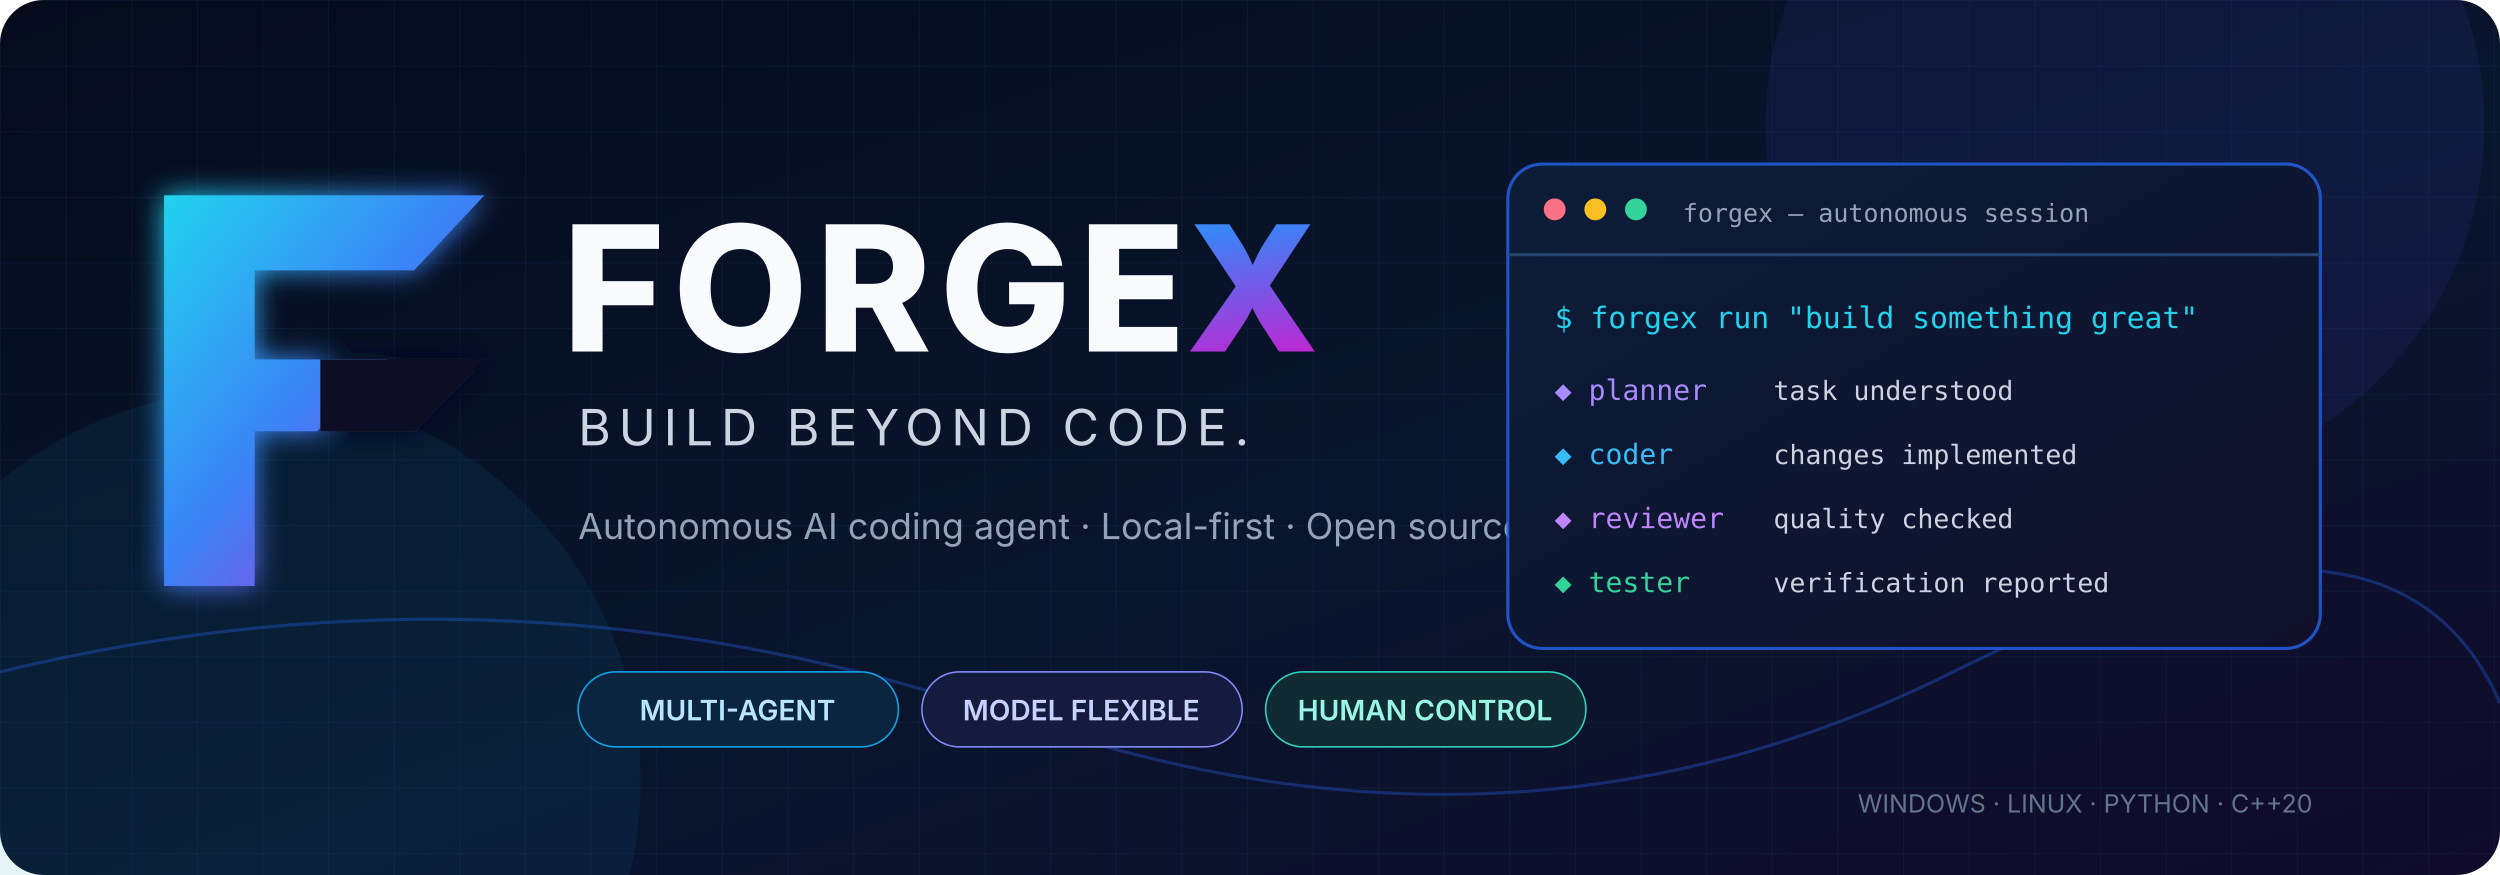
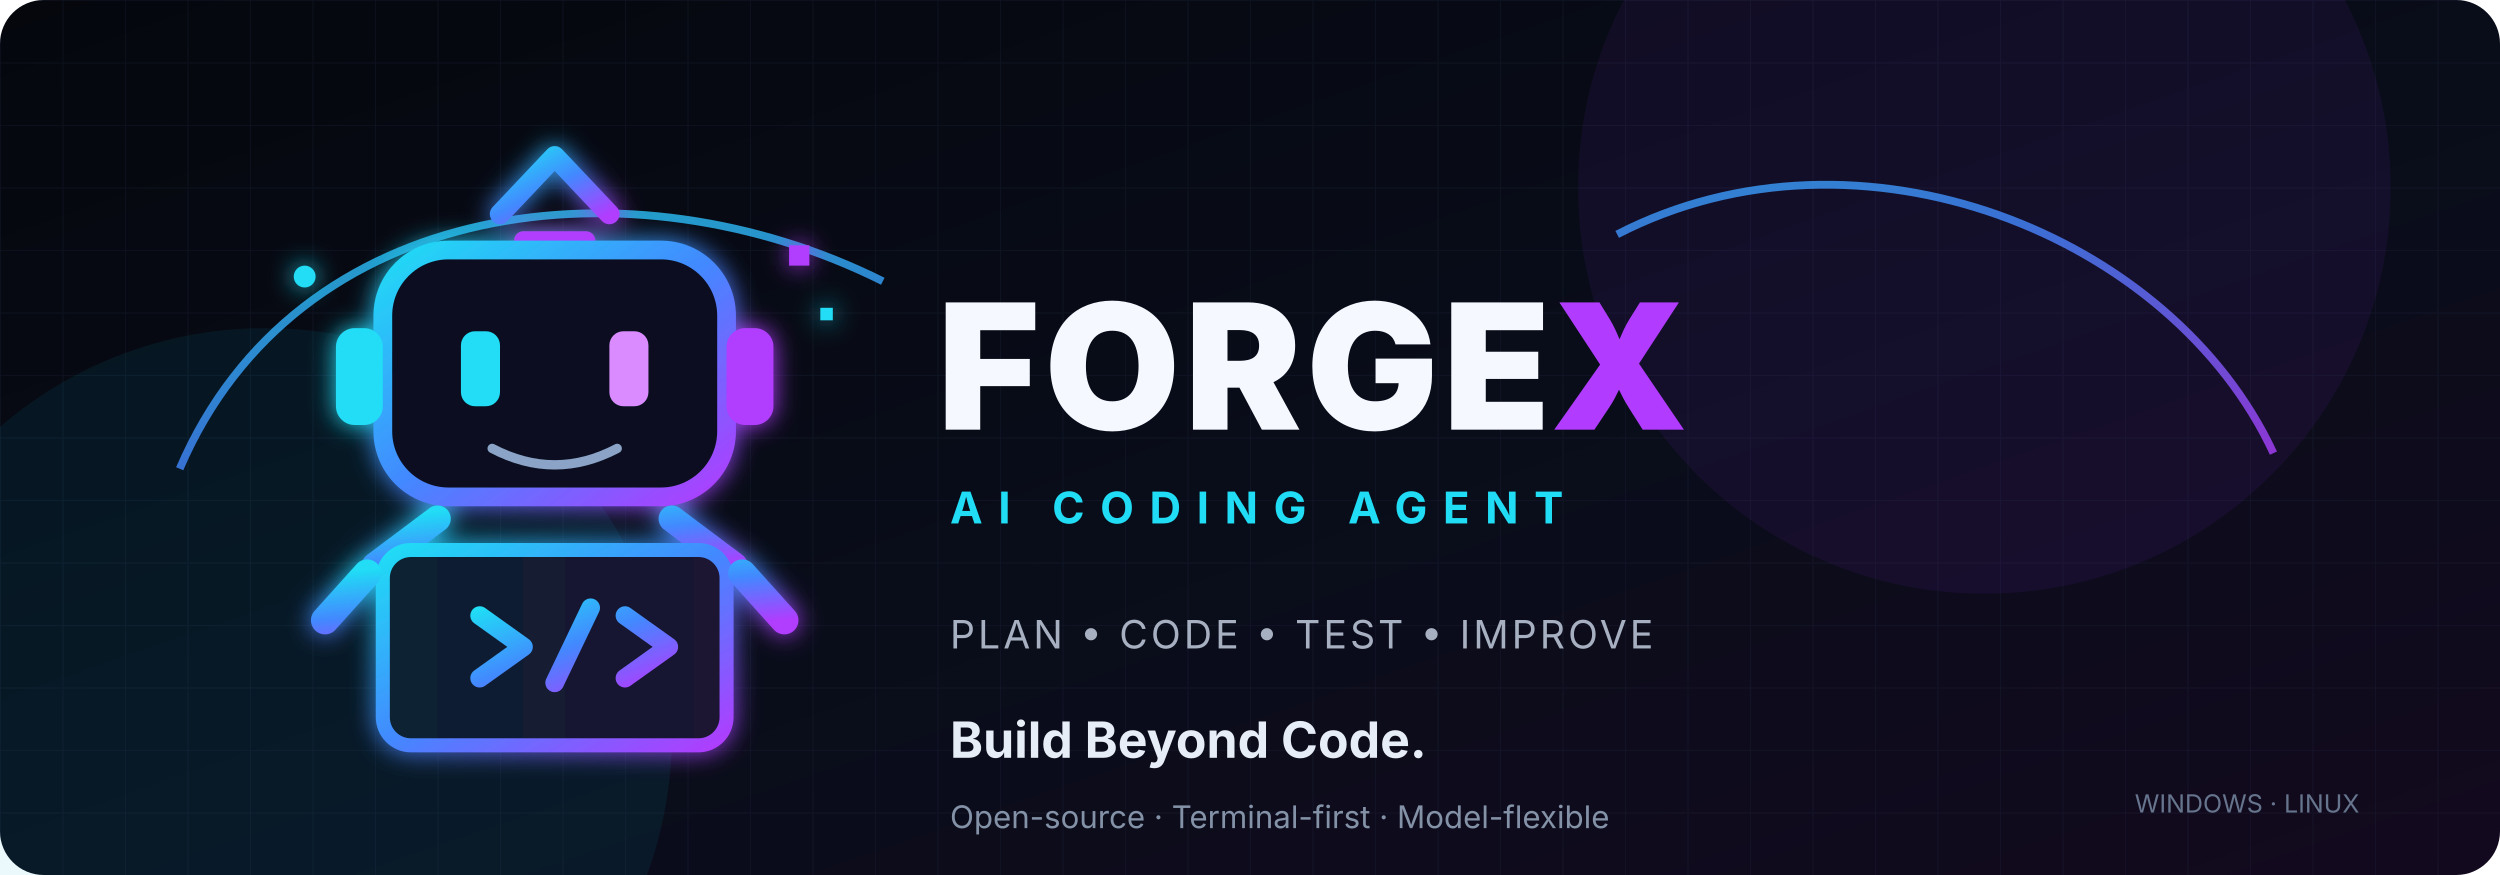
<svg xmlns="http://www.w3.org/2000/svg" width="1600" height="560" viewBox="0 0 1600 560" role="img" aria-labelledby="title desc">
  <defs>
    <linearGradient id="bg" x1="0" y1="0" x2="1" y2="1">
-       <stop stop-color="#050b1b" />
-       <stop offset=".55" stop-color="#09152d" />
-       <stop offset="1" stop-color="#100b2b" />
+       <stop stop-color="#05070d" />
+       <stop offset=".55" stop-color="#090d1a" />
+       <stop offset="1" stop-color="#13091e" />
    </linearGradient>
    <linearGradient id="neon" x1="0" y1="0" x2="1" y2="1">
-       <stop stop-color="#22d3ee" />
-       <stop offset=".48" stop-color="#3b82f6" />
-       <stop offset="1" stop-color="#c026d3" />
+       <stop stop-color="#20DDF5" />
+       <stop offset=".5" stop-color="#4388ff" />
+       <stop offset="1" stop-color="#B13CFF" />
    </linearGradient>
-     <linearGradient id="panel" x1="0" y1="0" x2="1" y2="1">
-       <stop stop-color="#0c1d38" />
-       <stop offset="1" stop-color="#10102b" />
+     <linearGradient id="screen" x1="0" y1="0" x2="1" y2="0">
+       <stop stop-color="#0b2230" />
+       <stop offset="1" stop-color="#1b1230" />
    </linearGradient>
    <filter id="glow">
-       <feGaussianBlur stdDeviation="9" result="b" />
+       <feGaussianBlur stdDeviation="8" result="b" />
      <feMerge>
        <feMergeNode in="b" />
        <feMergeNode in="SourceGraphic" />
      </feMerge>
    </filter>
-     <pattern id="grid" width="42" height="42" patternUnits="userSpaceOnUse">
-       <path d="M42 0H0V42" fill="none" stroke="#1e3a66" stroke-opacity=".28" stroke-width="1" />
+     <pattern id="grid" width="40" height="40" patternUnits="userSpaceOnUse">
+       <path d="M40 0H0V40" fill="none" stroke="#24304a" stroke-opacity=".28" />
    </pattern>
  </defs>
  <rect width="1600" height="560" rx="28" fill="url(#bg)" />
  <rect width="1600" height="560" rx="28" fill="url(#grid)" />
-   <circle cx="1360" cy="80" r="230" fill="#4f46e5" opacity=".10" />
-   <circle cx="160" cy="500" r="250" fill="#0891b2" opacity=".10" />
-   <path d="M0 430 Q330 350 650 460 T1250 430 T1600 450" fill="none" stroke="#2563eb" stroke-opacity=".35" stroke-width="2" />
-   <g transform="translate(105 125)" filter="url(#glow)">
-     <path d="M0 0H205L160 48H58V105H143L98 151H58V250H0Z" fill="url(#neon)" />
-     <path d="M100 105H205L160 151H100Z" fill="#080f25" />
+   <circle cx="1270" cy="120" r="260" fill="#8b2be2" opacity=".08" />
+   <circle cx="170" cy="470" r="260" fill="#06b6d4" opacity=".08" />
+   <path d="M115 300C190 125 405 100 565 180M1035 150C1190 70 1390 150 1455 290" fill="none" stroke="url(#neon)" stroke-width="5" opacity=".8" />
+   <g transform="translate(170 82)" filter="url(#glow)">
+     <path d="M150 55L185 18L220 55" fill="none" stroke="url(#neon)" stroke-width="13" stroke-linecap="round" stroke-linejoin="round" />
+     <path d="M165 72H205" stroke="#B13CFF" stroke-width="12" stroke-linecap="round" />
+     <rect x="75" y="78" width="220" height="158" rx="42" fill="#0a1020" stroke="url(#neon)" stroke-width="12" />
+     <rect x="45" y="128" width="30" height="62" rx="12" fill="#20DDF5" />
+     <rect x="295" y="128" width="30" height="62" rx="12" fill="#B13CFF" />
+     <rect x="125" y="130" width="25" height="48" rx="9" fill="#20DDF5" />
+     <rect x="220" y="130" width="25" height="48" rx="9" fill="#D98BFF" />
+     <path d="M145 205Q185 226 225 205" fill="none" stroke="#8ca3c8" stroke-width="6" stroke-linecap="round" />
+     <path d="M110 250L70 280M260 250L300 280" stroke="url(#neon)" stroke-width="17" stroke-linecap="round" />
+     <rect x="75" y="270" width="220" height="125" rx="18" fill="url(#screen)" stroke="url(#neon)" stroke-width="9" />
+     <path d="M137 312L165 332L137 352M185 355L208 307M230 352L258 332L230 312" fill="none" stroke="url(#neon)" stroke-width="12" stroke-linecap="round" stroke-linejoin="round" />
+     <path d="M65 285L38 315M305 285L332 315" stroke="url(#neon)" stroke-width="18" stroke-linecap="round" />
+     <circle cx="25" cy="95" r="7" fill="#20DDF5" />
+     <rect x="335" y="75" width="13" height="13" fill="#B13CFF" />
+     <rect x="355" y="115" width="8" height="8" fill="#20DDF5" />
  </g>
-   <text x="360" y="225" fill="#f8fafc" font-family="Inter,Segoe UI,Arial,sans-serif" font-size="112" font-weight="800" letter-spacing="5">FORGE<tspan fill="url(#neon)">X</tspan>
-   </text>
-   <text x="370" y="285" fill="#cbd5e1" font-family="Inter,Segoe UI,Arial,sans-serif" font-size="32" letter-spacing="5">BUILD BEYOND CODE.</text>
-   <text x="370" y="345" fill="#94a3b8" font-family="Inter,Segoe UI,Arial,sans-serif" font-size="23">Autonomous AI coding agent · Local-first · Open source</text>
-   <g transform="translate(965 105)">
-     <rect width="520" height="310" rx="22" fill="url(#panel)" stroke="#2563eb" stroke-opacity=".8" stroke-width="2" />
-     <path d="M0 58H520" stroke="#25446f" stroke-width="2" />
-     <circle cx="30" cy="29" r="7" fill="#fb7185" />
-     <circle cx="56" cy="29" r="7" fill="#fbbf24" />
-     <circle cx="82" cy="29" r="7" fill="#34d399" />
-     <text x="112" y="37" fill="#94a3b8" font-family="monospace" font-size="16">forgex — autonomous session</text>
-     <text x="30" y="105" fill="#22d3ee" font-family="monospace" font-size="19">$ forgex run "build something great"</text>
-     <text x="30" y="151" fill="#a78bfa" font-family="monospace" font-size="18">◆ planner</text>
-     <text x="170" y="151" fill="#cbd5e1" font-family="monospace" font-size="17">task understood</text>
-     <text x="30" y="192" fill="#38bdf8" font-family="monospace" font-size="18">◆ coder</text>
-     <text x="170" y="192" fill="#cbd5e1" font-family="monospace" font-size="17">changes implemented</text>
-     <text x="30" y="233" fill="#c084fc" font-family="monospace" font-size="18">◆ reviewer</text>
-     <text x="170" y="233" fill="#cbd5e1" font-family="monospace" font-size="17">quality checked</text>
-     <text x="30" y="274" fill="#34d399" font-family="monospace" font-size="18">◆ tester</text>
-     <text x="170" y="274" fill="#cbd5e1" font-family="monospace" font-size="17">verification reported</text>
+   <g transform="translate(600 170)">
+     <text x="0" y="105" fill="#f5f8ff" font-family="Inter,Segoe UI,Arial,sans-serif" font-size="112" font-weight="850" letter-spacing="3">FORGE<tspan fill="#B13CFF">X</tspan>
+     </text>
+     <text x="8" y="165" fill="#20DDF5" font-family="Inter,Segoe UI,Arial,sans-serif" font-size="28" font-weight="700" letter-spacing="10">AI CODING AGENT</text>
+     <path d="M8 190H690" stroke="url(#neon)" stroke-width="3" />
+     <text x="8" y="245" fill="#a7b0c0" font-family="Inter,Segoe UI,Arial,sans-serif" font-size="25" letter-spacing="2">PLAN  •  CODE  •  TEST  •  IMPROVE</text>
+     <text x="8" y="315" fill="#e6edf7" font-family="Inter,Segoe UI,Arial,sans-serif" font-size="32" font-weight="650">Build Beyond Code.</text>
+     <text x="8" y="360" fill="#8492a8" font-family="Inter,Segoe UI,Arial,sans-serif" font-size="20">Open-source · Terminal-first · Model-flexible</text>
  </g>
-   <g transform="translate(370 430)" font-family="Inter,Segoe UI,Arial,sans-serif" font-size="18" font-weight="600">
-     <rect width="205" height="48" rx="24" fill="#0b2440" stroke="#0ea5e9" />
-     <text x="102" y="31" fill="#bae6fd" text-anchor="middle">MULTI-AGENT</text>
-     <rect x="220" width="205" height="48" rx="24" fill="#151b3e" stroke="#818cf8" />
-     <text x="322" y="31" fill="#c7d2fe" text-anchor="middle">MODEL FLEXIBLE</text>
-     <rect x="440" width="205" height="48" rx="24" fill="#102b31" stroke="#2dd4bf" />
-     <text x="542" y="31" fill="#99f6e4" text-anchor="middle">HUMAN CONTROL</text>
-   </g>
-   <text x="1480" y="520" fill="#64748b" text-anchor="end" font-family="Inter,Segoe UI,Arial,sans-serif" font-size="16">WINDOWS  ·  LINUX  ·  PYTHON  ·  C++20</text>
+   <text x="1510" y="520" fill="#66758d" text-anchor="end" font-family="Inter,Segoe UI,Arial,sans-serif" font-size="16">WINDOWS  ·  LINUX</text>
</svg>
